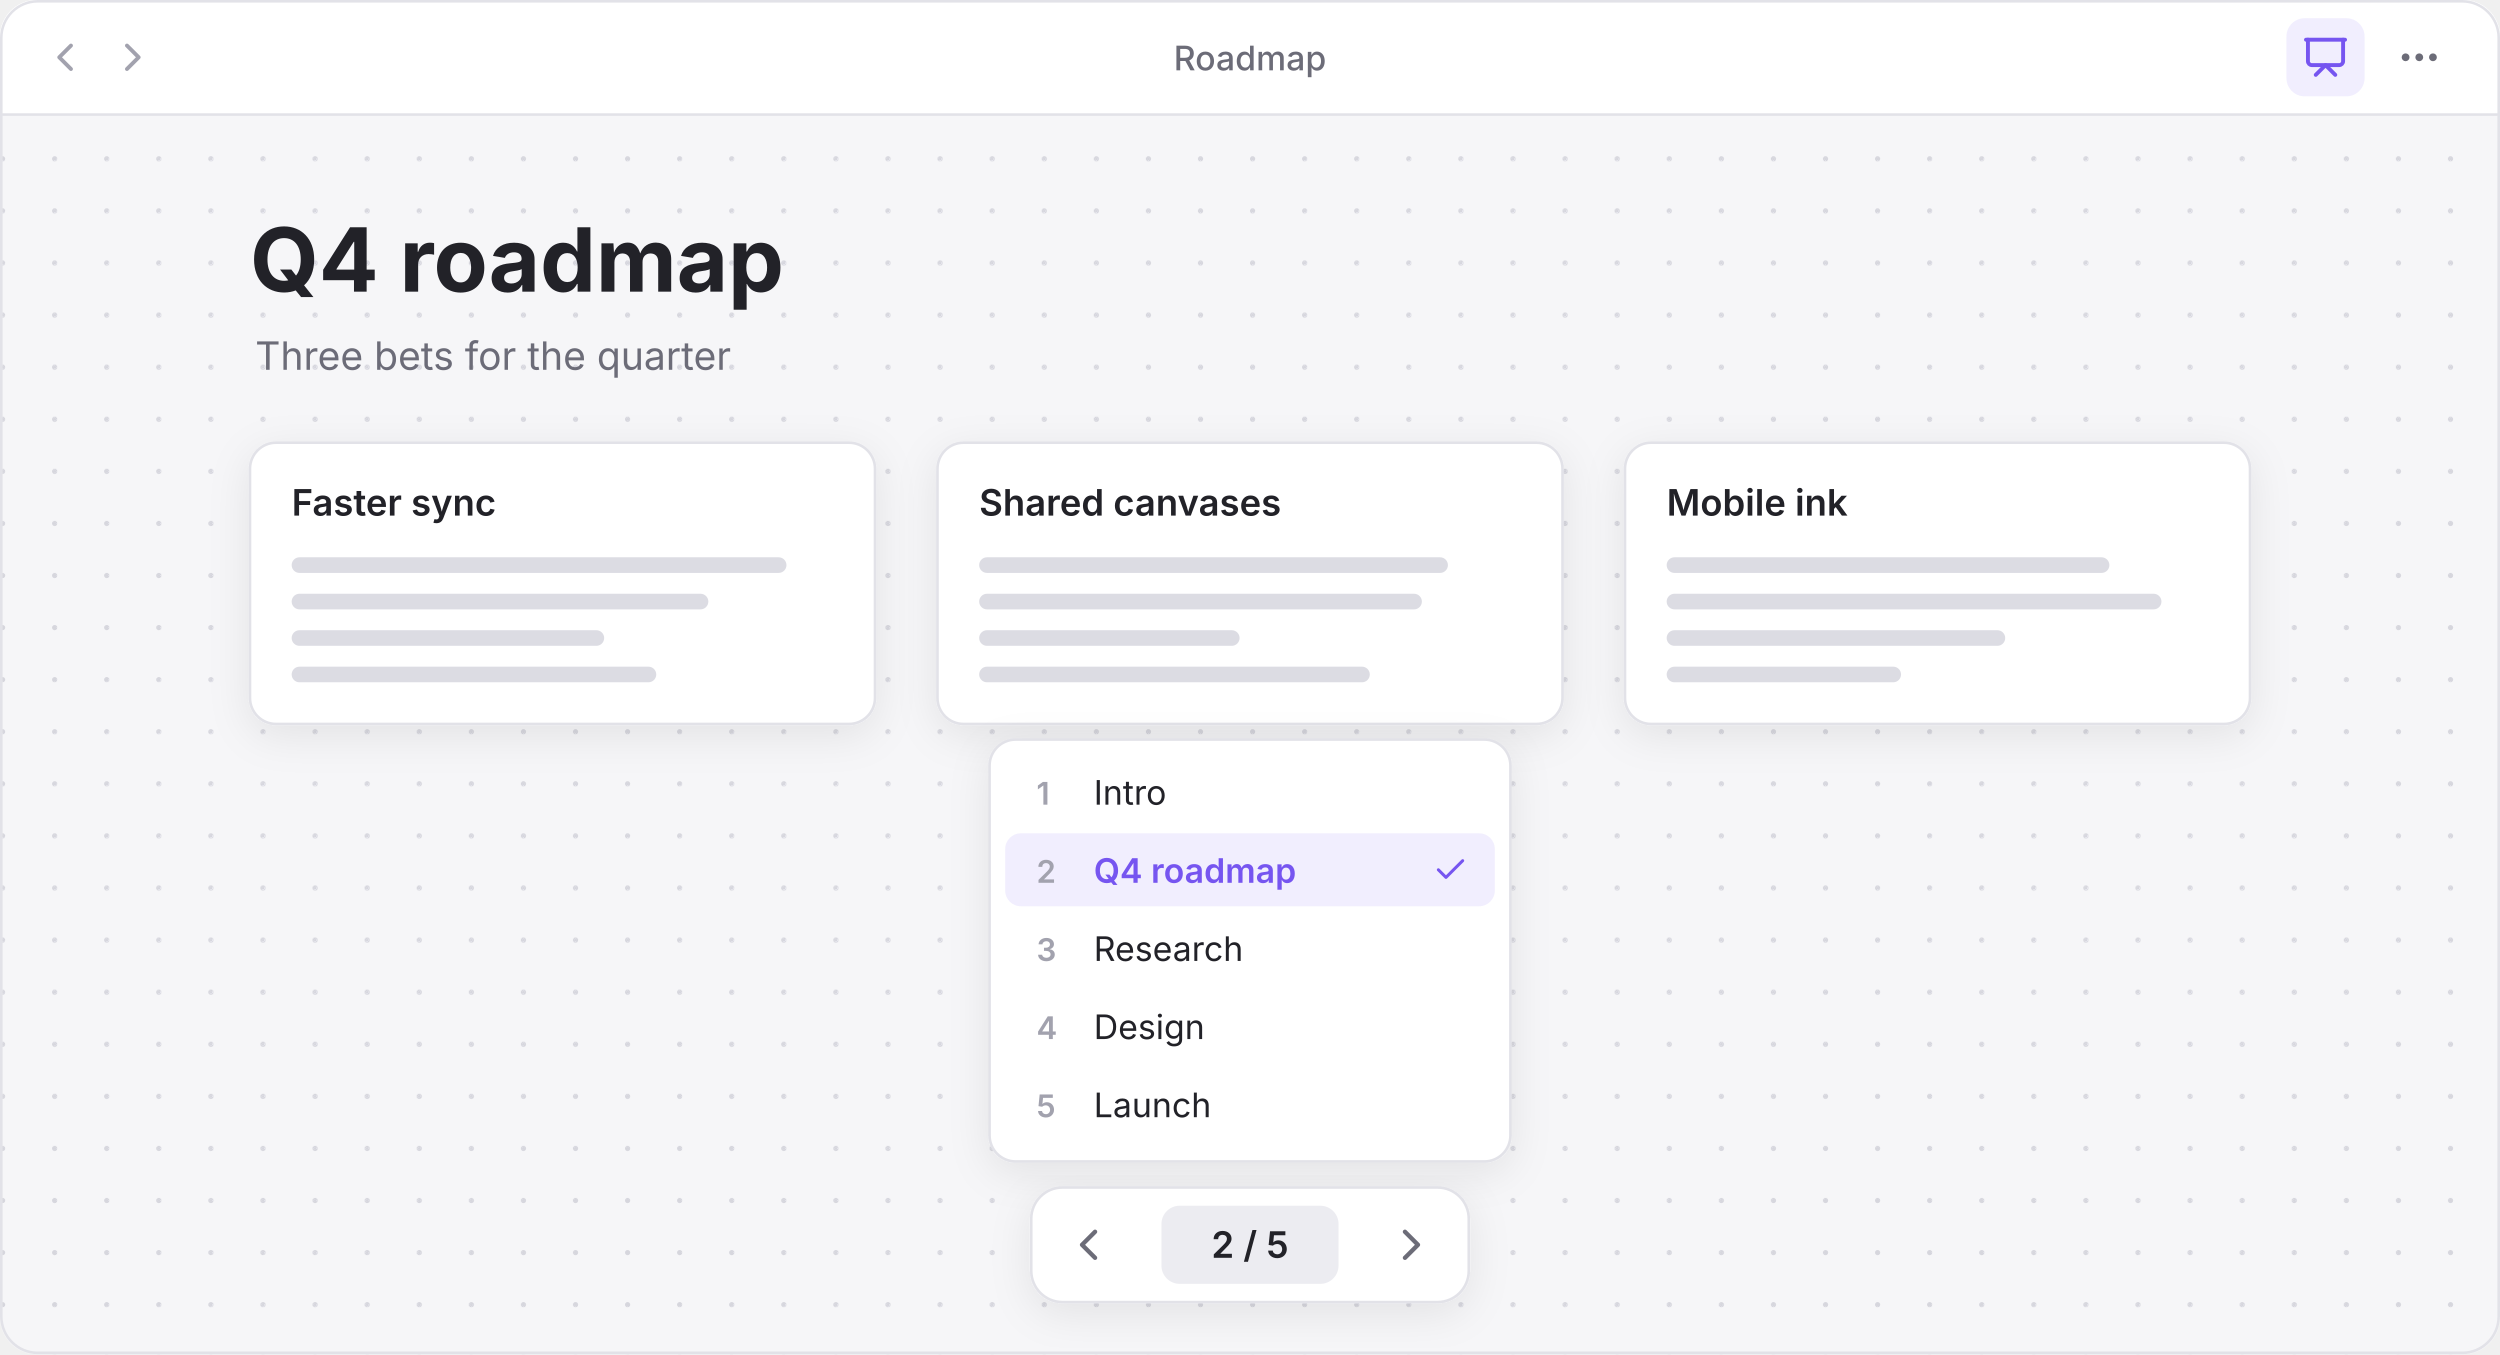
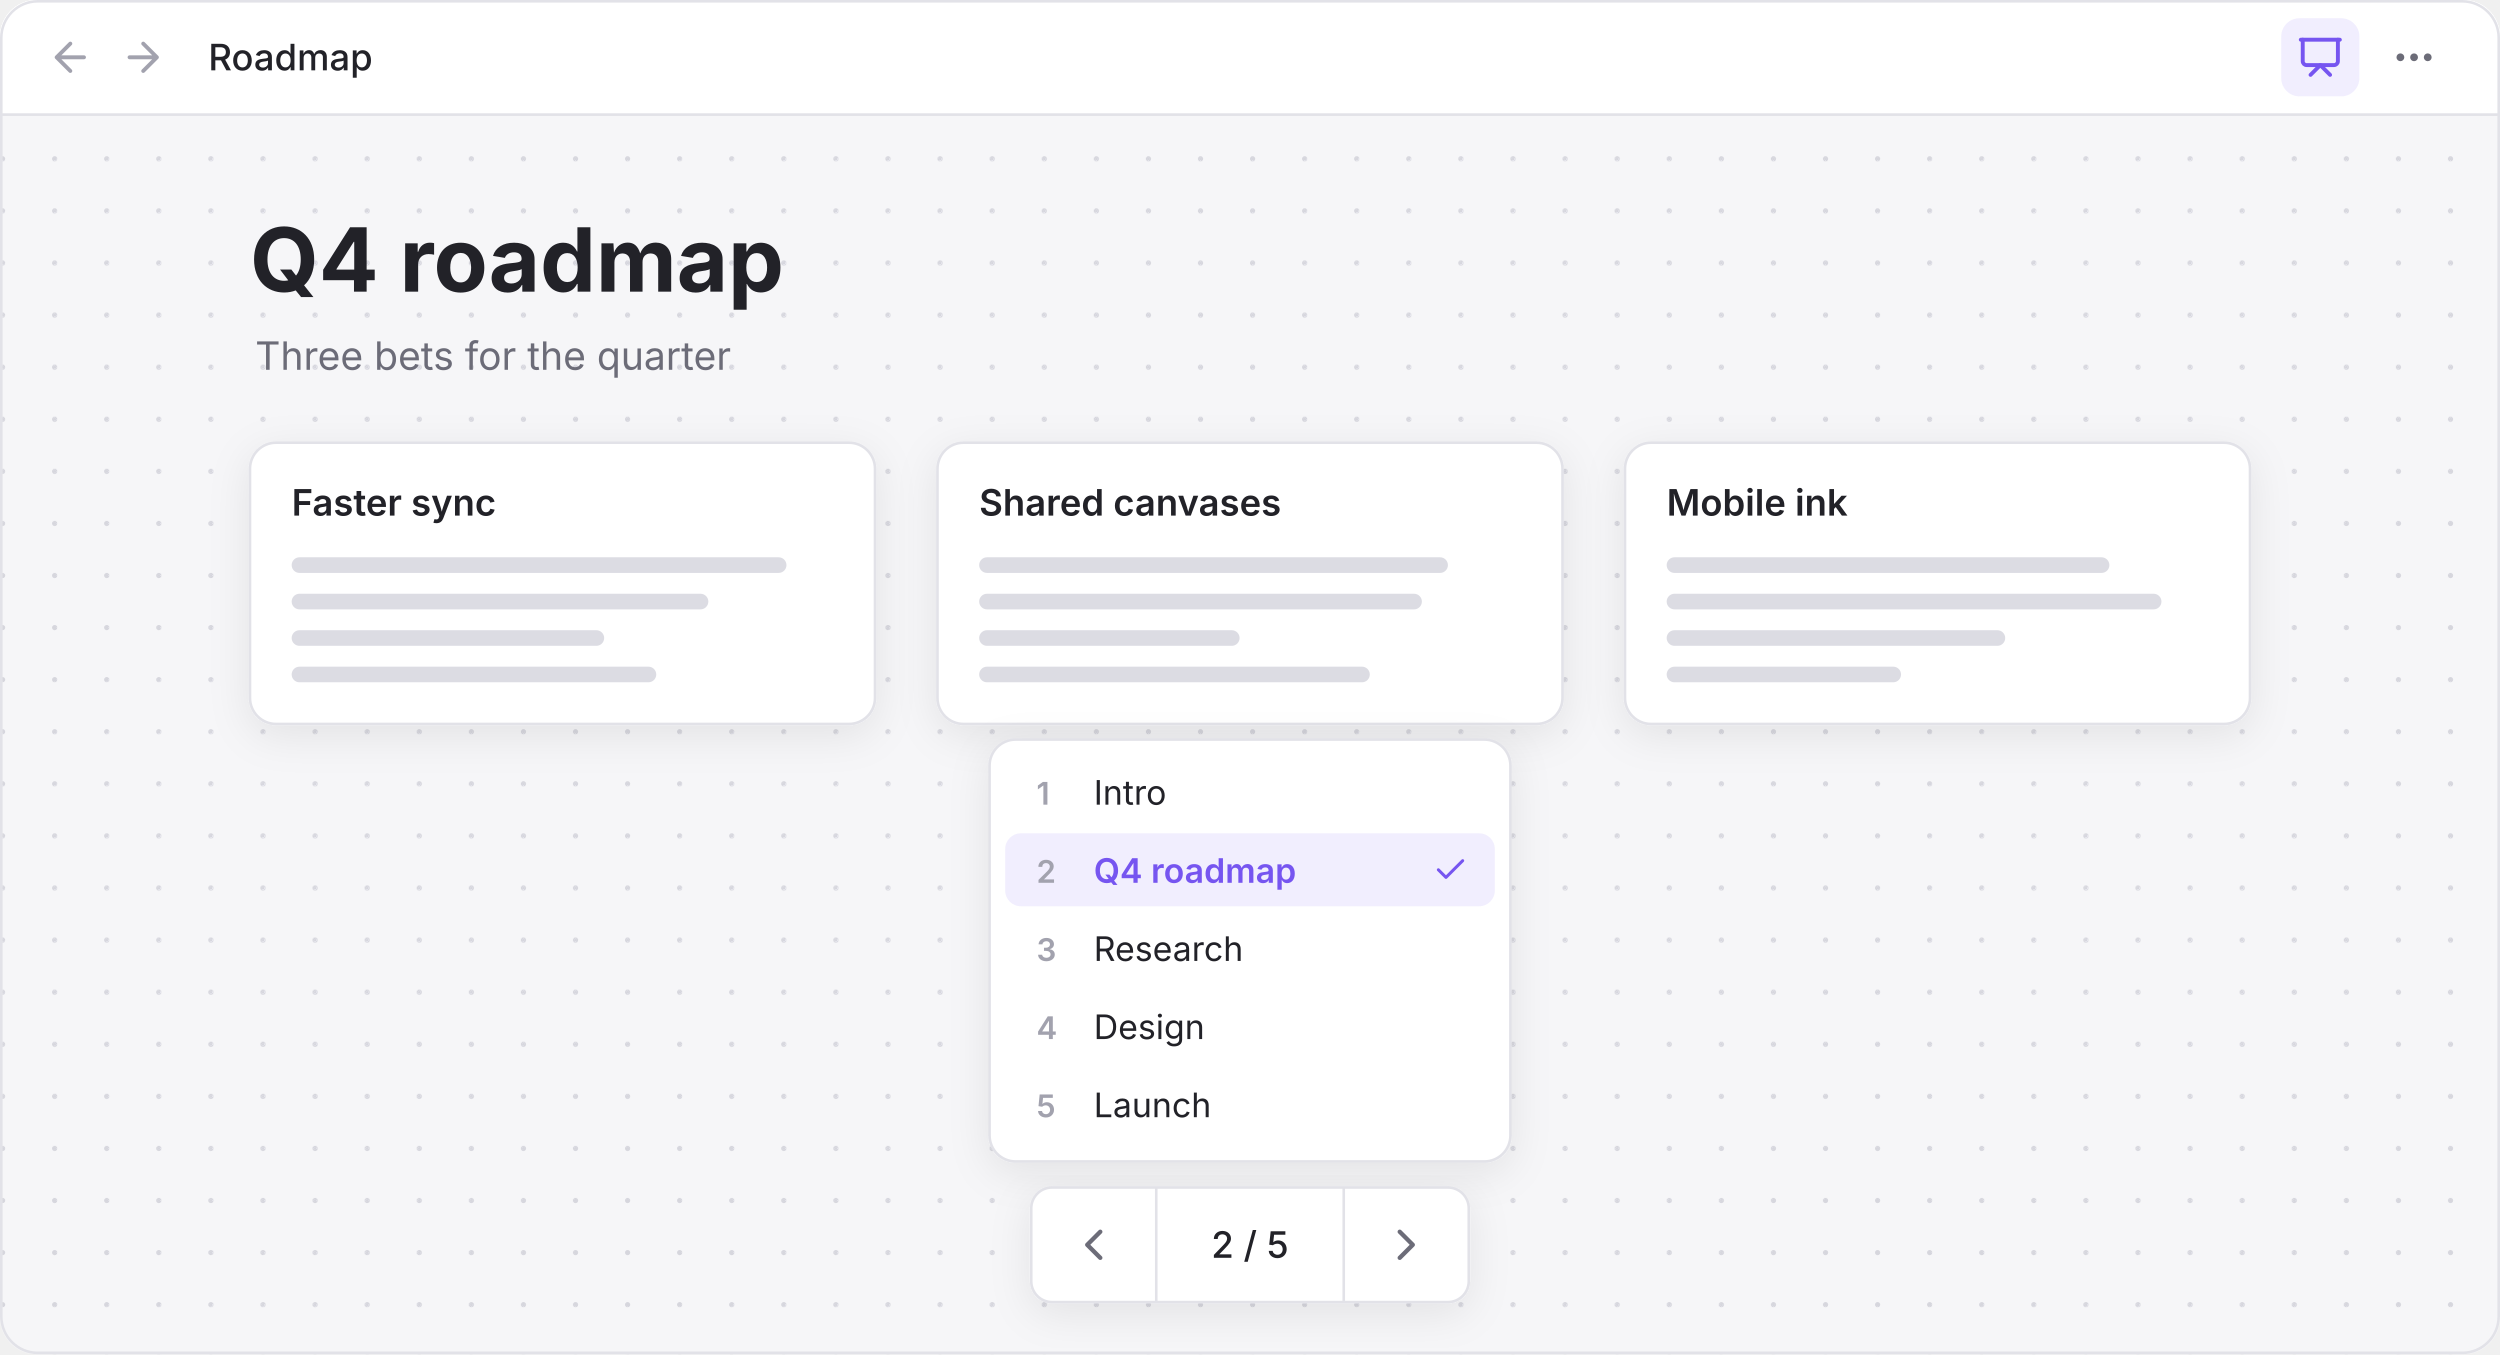
<svg xmlns="http://www.w3.org/2000/svg" viewBox="0 0 960 520" width="960" height="520" role="img" aria-label="Presenting a canvas stop by stop">
  <style>
  text { font-family: -apple-system, BlinkMacSystemFont, "Segoe UI", Inter, Roboto, sans-serif; }
  .bg { fill: #f6f6f8; } .dot { fill: #d6d6dd; }
  .surface { fill: #ffffff; stroke: #e2e2e8; stroke-width: 1; }
  .surface-alt { fill: #f3f3f6; stroke: #e2e2e8; stroke-width: 1; }
  .fill-surface { fill: #ffffff; } .fill-alt { fill: #f3f3f6; } .fill-hover { fill: #ececf1; }
  .line { stroke: #e2e2e8; fill: none; } .line-strong { stroke: #b9b9c4; fill: none; }
  .t { fill: #222228; } .tm { fill: #6c6c78; } .tf { fill: #a2a2ae; }
  .bar-t { fill: #dcdce3; } .bar-f { fill: #ececf1; }
  .c { color: #222228; } .cm { color: #6c6c78; } .cf { color: #a2a2ae; } .ca { color: #7655f0; }
  .a { fill: #7655f0; } .as { stroke: #7655f0; fill: none; } .asoft { fill: #7655f0; fill-opacity: .1; }
  .on-a { fill: #ffffff; }
  .ink-red { stroke: #e93147; } .ink-green { stroke: #08b94e; }
  .hl-yellow { stroke: #f5c400; stroke-opacity: .38; }
  .shadow { flood-color: #1b1b30; flood-opacity: .08; }
+   .gfill { fill: #ffffff; fill-opacity: .6; }
+   .o-fill { fill: #f6e5dc; stroke: #d9a184; stroke-width: 1.2; } .o-t { fill: #a8461a; }
+   .chrome { fill: #ececf0; } .ink-dark { stroke: #222228; }
  @media (prefers-color-scheme: dark) {
    .bg { fill: #1c1c1f; } .dot { fill: #38383e; }
    .surface { fill: #26262a; stroke: #36363c; }
    .surface-alt { fill: #2d2d32; stroke: #36363c; }
    .fill-surface { fill: #26262a; } .fill-alt { fill: #2d2d32; } .fill-hover { fill: #34343a; }
    .line { stroke: #36363c; } .line-strong { stroke: #55555e; }
    .t { fill: #e4e4e9; } .tm { fill: #a0a0ab; } .tf { fill: #6d6d78; }
    .bar-t { fill: #3e3e45; } .bar-f { fill: #33333a; }
    .c { color: #e4e4e9; } .cm { color: #a0a0ab; } .cf { color: #6d6d78; } .ca { color: #9b83ff; }
    .a { fill: #8f76ff; } .as { stroke: #8f76ff; } .asoft { fill: #8f76ff; fill-opacity: .16; }
    .on-a { fill: #ffffff; }
    .hl-yellow { stroke-opacity: .3; }
    .shadow { flood-color: #000000; flood-opacity: .35; }
+     .gfill { fill: #ffffff; fill-opacity: .025; }
+     .o-fill { fill: #3a2a22; stroke: #8a5235; } .o-t { fill: #f0a274; }
+     .chrome { fill: #161618; } .ink-dark { stroke: #e4e4e9; }
  }
  .ic { fill: none; stroke: currentColor; stroke-width: 2; stroke-linecap: round; stroke-linejoin: round; }
</style>
  <defs>
    <symbol id="i-pointer" viewBox="0 0 24 24" class="ic">
      <path d="M4.037 4.688a.495.495 0 0 1 .651-.651l16 6.5a.5.5 0 0 1-.063.947l-6.124 1.58a2 2 0 0 0-1.438 1.435l-1.579 6.126a.5.5 0 0 1-.947.063z" />
    </symbol>
    <symbol id="i-card" viewBox="0 0 24 24" class="ic">
      <path d="M16 3H5a2 2 0 0 0-2 2v14a2 2 0 0 0 2 2h14a2 2 0 0 0 2-2V8Z" />
      <path d="M15 3v4a2 2 0 0 0 2 2h4" />
    </symbol>
    <symbol id="i-note" viewBox="0 0 24 24" class="ic">
      <path d="M15 2H6a2 2 0 0 0-2 2v16a2 2 0 0 0 2 2h12a2 2 0 0 0 2-2V7Z" />
      <path d="M14 2v4a2 2 0 0 0 2 2h4" />
      <path d="M10 9H8" />
      <path d="M16 13H8" />
      <path d="M16 17H8" />
    </symbol>
    <symbol id="i-media" viewBox="0 0 24 24" class="ic">
      <rect x="3" y="3" width="18" height="18" rx="2" />
      <circle cx="9" cy="9" r="2" />
      <path d="m21 15-3.086-3.086a2 2 0 0 0-2.828 0L6 21" />
    </symbol>
    <symbol id="i-types" viewBox="0 0 24 24" class="ic">
      <path d="M6 22a2 2 0 0 1-2-2V4a2 2 0 0 1 2-2h8a2.4 2.4 0 0 1 1.7.7l3.6 3.6A2.4 2.4 0 0 1 20 8v12a2 2 0 0 1-2 2Z" />
      <path d="M14 2v5a1 1 0 0 0 1 1h5" />
      <path d="M9 13H8M9 17H8M12.5 13h-1M12.5 17h-1M16 13h-1M16 17h-1" />
    </symbol>
    <symbol id="i-text" viewBox="0 0 24 24" class="ic">
      <path d="M12 4v16" />
      <path d="M4 7V5a1 1 0 0 1 1-1h14a1 1 0 0 1 1 1v2" />
      <path d="M9 20h6" />
    </symbol>
    <symbol id="i-group" viewBox="0 0 24 24" class="ic">
      <path d="M22 6H2M22 18H2M6 2v20M18 2v20" />
    </symbol>
    <symbol id="i-anchor" viewBox="0 0 24 24" class="ic">
      <path d="M12 22V8" />
      <path d="M5 12H2a10 10 0 0 0 20 0h-3" />
      <circle cx="12" cy="5" r="3" />
    </symbol>
    <symbol id="i-marker" viewBox="0 0 24 24" class="ic">
      <path d="M21.174 6.812a1 1 0 0 0-3.986-3.987L3.842 16.174a2 2 0 0 0-.5.83l-1.321 4.352a.5.5 0 0 0 .623.622l4.353-1.32a2 2 0 0 0 .83-.497z" />
      <path d="m15 5 4 4" />
    </symbol>
    <symbol id="i-highlighter" viewBox="0 0 24 24" class="ic">
      <path d="m9 11-6 6v3h9l3-3" />
      <path d="m22 12-4.6 4.6a2 2 0 0 1-2.8 0l-5.2-5.2a2 2 0 0 1 0-2.8L14 4" />
    </symbol>
    <symbol id="i-eraser" viewBox="0 0 24 24" class="ic">
      <path d="M21 21H8a2 2 0 0 1-1.42-.587l-3.994-3.999a2 2 0 0 1 0-2.828l10-10a2 2 0 0 1 2.828 0l5.999 6a2 2 0 0 1 0 2.828L12.834 21" />
      <path d="m5.082 11.09 8.828 8.828" />
    </symbol>
    <symbol id="i-present" viewBox="0 0 24 24" class="ic">
      <path d="M2 3h20" />
      <path d="M21 3v11a2 2 0 0 1-2 2H5a2 2 0 0 1-2-2V3" />
      <path d="m7 21 5-5 5 5" />
    </symbol>
    <symbol id="i-panel" viewBox="0 0 24 24" class="ic">
      <path d="M11.35 22H6a2 2 0 0 1-2-2V4a2 2 0 0 1 2-2h12a2 2 0 0 1 2 2v9.35" />
      <path d="M14 19h6M17 16v6" />
    </symbol>
    <symbol id="i-left" viewBox="0 0 24 24" class="ic">
      <path d="m15 18-6-6 6-6" />
    </symbol>
    <symbol id="i-right" viewBox="0 0 24 24" class="ic">
      <path d="m9 18 6-6-6-6" />
    </symbol>
    <symbol id="i-down" viewBox="0 0 24 24" class="ic">
      <path d="m6 9 6 6 6-6" />
    </symbol>
    <symbol id="i-x" viewBox="0 0 24 24" class="ic">
      <path d="M18 6 6 18M6 6l12 12" />
    </symbol>
    <symbol id="i-search" viewBox="0 0 24 24" class="ic">
      <circle cx="11" cy="11" r="8" />
      <path d="m21 21-4.3-4.3" />
    </symbol>
    <symbol id="i-globe" viewBox="0 0 24 24" class="ic">
      <circle cx="12" cy="12" r="10" />
      <path d="M12 2a14.5 14.5 0 0 0 0 20 14.5 14.5 0 0 0 0-20M2 12h20" />
    </symbol>
    <symbol id="i-pencil" viewBox="0 0 24 24" class="ic">
      <path d="M21.174 6.812a1 1 0 0 0-3.986-3.987L3.842 16.174a2 2 0 0 0-.5.83l-1.321 4.352a.5.5 0 0 0 .623.622l4.353-1.32a2 2 0 0 0 .83-.497z" />
    </symbol>
    <symbol id="i-plus" viewBox="0 0 24 24" class="ic">
      <path d="M5 12h14M12 5v14" />
    </symbol>
    <symbol id="i-minus" viewBox="0 0 24 24" class="ic">
      <path d="M5 12h14" />
    </symbol>
    <symbol id="i-help" viewBox="0 0 24 24" class="ic">
      <circle cx="12" cy="12" r="10" />
      <path d="M9.09 9a3 3 0 0 1 5.83 1c0 2-3 3-3 3M12 17h.01" />
    </symbol>
    <symbol id="i-hide" viewBox="0 0 24 24" class="ic">
      <path d="m2 2 20 20" />
      <path d="M10.7 5.1A10.7 10.7 0 0 1 21.9 11.7a1 1 0 0 1 0 .7 10.7 10.7 0 0 1-1.4 2.5M14.1 14.2a3 3 0 0 1-4.2-4.2M17.5 17.5a10.8 10.8 0 0 1-15.4-5.2 1 1 0 0 1 0-.7 10.8 10.8 0 0 1 4.4-5.1" />
    </symbol>
    <symbol id="i-filter" viewBox="0 0 24 24" class="ic">
      <path d="M3 6h18M7 12h10M10 18h4" />
    </symbol>
    <symbol id="i-more" viewBox="0 0 24 24" class="ic">
      <circle cx="12" cy="12" r="1" />
      <circle cx="19" cy="12" r="1" />
      <circle cx="5" cy="12" r="1" />
    </symbol>
    <symbol id="i-check" viewBox="0 0 24 24" class="ic">
      <path d="M20 6 9 17l-5-5" />
+     </symbol>
+     <symbol id="i-settings" viewBox="0 0 24 24" class="ic">
+       <path d="M12.22 2h-.44a2 2 0 0 0-2 2v.18a2 2 0 0 1-1 1.73l-.43.25a2 2 0 0 1-2 0l-.15-.08a2 2 0 0 0-2.73.73l-.22.38a2 2 0 0 0 .73 2.73l.15.1a2 2 0 0 1 1 1.72v.51a2 2 0 0 1-1 1.74l-.15.09a2 2 0 0 0-.73 2.73l.22.38a2 2 0 0 0 2.73.73l.15-.08a2 2 0 0 1 2 0l.43.25a2 2 0 0 1 1 1.73V20a2 2 0 0 0 2 2h.44a2 2 0 0 0 2-2v-.18a2 2 0 0 1 1-1.73l.43-.25a2 2 0 0 1 2 0l.15.08a2 2 0 0 0 2.73-.73l.22-.39a2 2 0 0 0-.73-2.73l-.15-.08a2 2 0 0 1-1-1.74v-.5a2 2 0 0 1 1-1.74l.15-.09a2 2 0 0 0 .73-2.73l-.22-.38a2 2 0 0 0-2.73-.73l-.15.08a2 2 0 0 1-2 0l-.43-.25a2 2 0 0 1-1-1.73V4a2 2 0 0 0-2-2z" />
+       <circle cx="12" cy="12" r="3" />
+     </symbol>
+     <symbol id="i-reset" viewBox="0 0 24 24" class="ic">
+       <path d="M21 12a9 9 0 1 1-9-9c2.52 0 4.93 1 6.74 2.74L21 8" />
+       <path d="M21 3v5h-5" />
+     </symbol>
+     <symbol id="i-fit" viewBox="0 0 24 24" class="ic">
+       <path d="M8 3H5a2 2 0 0 0-2 2v3M21 8V5a2 2 0 0 0-2-2h-3M3 16v3a2 2 0 0 0 2 2h3M16 21h3a2 2 0 0 0 2-2v-3" />
+     </symbol>
+     <symbol id="i-undo" viewBox="0 0 24 24" class="ic">
+       <path d="M9 14 4 9l5-5" />
+       <path d="M4 9h10.5a5.5 5.5 0 0 1 0 11H11" />
+     </symbol>
+     <symbol id="i-redo" viewBox="0 0 24 24" class="ic">
+       <path d="m15 14 5-5-5-5" />
+       <path d="M20 9H9.5a5.5 5.5 0 0 0 0 11H13" />
+     </symbol>
+     <symbol id="i-layers" viewBox="0 0 24 24" class="ic">
+       <path d="M12.83 2.18a2 2 0 0 0-1.66 0L2.6 6.08a1 1 0 0 0 0 1.83l8.58 3.91a2 2 0 0 0 1.66 0l8.58-3.9a1 1 0 0 0 0-1.83Z" />
+       <path d="m22 17.65-9.17 4.16a2 2 0 0 1-1.66 0L2 17.65" />
+       <path d="m22 12.65-9.17 4.16a2 2 0 0 1-1.66 0L2 12.65" />
+     </symbol>
+     <symbol id="i-map" viewBox="0 0 24 24" class="ic">
+       <path d="M14.106 5.553a2 2 0 0 0 1.788 0l3.659-1.83A1 1 0 0 1 21 4.619v12.764a1 1 0 0 1-.553.894l-4.553 2.277a2 2 0 0 1-1.788 0l-4.212-2.106a2 2 0 0 0-1.788 0l-3.659 1.83A1 1 0 0 1 3 19.381V6.618a1 1 0 0 1 .553-.894l4.553-2.277a2 2 0 0 1 1.788 0z" />
+       <path d="M15 5.764v15M9 3.236v15" />
+     </symbol>
+     <symbol id="i-back" viewBox="0 0 24 24" class="ic">
+       <path d="m12 19-7-7 7-7M19 12H5" />
+     </symbol>
+     <symbol id="i-fwd" viewBox="0 0 24 24" class="ic">
+       <path d="M5 12h14M12 5l7 7-7 7" />
+     </symbol>
+     <symbol id="i-sidebar" viewBox="0 0 24 24" class="ic">
+       <rect width="18" height="18" x="3" y="3" rx="2" />
+       <path d="M9 3v18" />
    </symbol>
    <symbol id="i-grip" viewBox="0 0 24 24" class="ic">
      <circle cx="9" cy="6" r="1" />
      <circle cx="9" cy="12" r="1" />
      <circle cx="9" cy="18" r="1" />
      <circle cx="15" cy="6" r="1" />
      <circle cx="15" cy="12" r="1" />
      <circle cx="15" cy="18" r="1" />
    </symbol>
    <pattern id="dots" width="20" height="20" patternUnits="userSpaceOnUse">
      <circle cx="1" cy="1" r="1" class="dot" />
    </pattern>
    <filter id="sh" x="-20%" y="-20%" width="140%" height="160%">
      <feDropShadow dx="0" dy="4" stdDeviation="8" class="shadow" />
    </filter>
    <linearGradient id="sky" x1="0" y1="0" x2="0" y2="1">
      <stop offset="0" stop-color="#b9c7ff" />
      <stop offset="1" stop-color="#e9d8ff" />
    </linearGradient>
    <linearGradient id="dusk" x1="0" y1="0" x2="1" y2="1">
      <stop offset="0" stop-color="#ffd1b3" />
      <stop offset="1" stop-color="#f6a8c4" />
    </linearGradient>
    <clipPath id="frame">
      <rect width="960" height="520" rx="14" />
    </clipPath>
  </defs>
  <g clip-path="url(#frame)">
    <rect width="960" height="520" class="bg" />
    <rect width="960" height="520" fill="url(#dots)" />
    <rect width="960" height="44" class="fill-surface" />
    <line x1="0" y1="44" x2="960" y2="44" class="line" />
-     <use href="#i-left" x="16" y="13" width="18" height="18" class="cf" />
-     <use href="#i-right" x="42" y="13" width="18" height="18" class="cf" />
-     <text x="480" y="27" font-size="13" font-weight="500" text-anchor="middle" class="tm">Roadmap</text>
-     <rect x="878" y="7" width="30" height="30" rx="7" class="asoft" />
-     <use href="#i-present" x="884" y="13" width="18" height="18" class="ca" />
-     <use href="#i-more" x="920" y="13" width="18" height="18" class="cm" />
+     <rect y="0" width="960" height="44" class="fill-surface" />
+     <line x1="0" y1="44" x2="960" y2="44" class="line" />
+     <use href="#i-back" x="18" y="13" width="18" height="18" class="cf" />
+     <use href="#i-fwd" x="46" y="13" width="18" height="18" class="cf" />
+     <text x="80" y="27" font-size="14" font-weight="500" text-anchor="start" class="t">Roadmap</text>
+     <rect x="876" y="7" width="30" height="30" rx="7" class="asoft" />
+     <use href="#i-present" x="882" y="13" width="18" height="18" class="ca" />
+     <use href="#i-more" x="918" y="13" width="18" height="18" class="cm" />
    <text x="96" y="112" font-size="34" font-weight="700" text-anchor="start" class="t">Q4 roadmap</text>
    <text x="98" y="142" font-size="15" font-weight="400" text-anchor="start" class="tm">Three bets for the quarter</text>
    <rect x="96" y="170" width="240" height="108" rx="10" class="surface" filter="url(#sh)" />
    <text x="112" y="198" font-size="14" font-weight="600" text-anchor="start" class="t">Faster sync</text>
    <rect x="112" y="214" width="190" height="6" rx="3" class="bar-t" />
    <rect x="112" y="228" width="160" height="6" rx="3" class="bar-t" />
    <rect x="112" y="242" width="120" height="6" rx="3" class="bar-t" />
    <rect x="112" y="256" width="140" height="6" rx="3" class="bar-t" />
    <rect x="360" y="170" width="240" height="108" rx="10" class="surface" filter="url(#sh)" />
    <text x="376" y="198" font-size="14" font-weight="600" text-anchor="start" class="t">Shared canvases</text>
    <rect x="376" y="214" width="180" height="6" rx="3" class="bar-t" />
    <rect x="376" y="228" width="170" height="6" rx="3" class="bar-t" />
    <rect x="376" y="242" width="100" height="6" rx="3" class="bar-t" />
    <rect x="376" y="256" width="150" height="6" rx="3" class="bar-t" />
    <rect x="624" y="170" width="240" height="108" rx="10" class="surface" filter="url(#sh)" />
    <text x="640" y="198" font-size="14" font-weight="600" text-anchor="start" class="t">Mobile ink</text>
    <rect x="640" y="214" width="170" height="6" rx="3" class="bar-t" />
    <rect x="640" y="228" width="190" height="6" rx="3" class="bar-t" />
    <rect x="640" y="242" width="130" height="6" rx="3" class="bar-t" />
    <rect x="640" y="256" width="90" height="6" rx="3" class="bar-t" />
    <rect x="380" y="284" width="200" height="162" rx="10" class="surface" filter="url(#sh)" />
    <text x="398" y="309" font-size="12" font-weight="600" text-anchor="start" class="tf">1</text>
    <text x="420" y="309" font-size="13" font-weight="400" text-anchor="start" class="t">Intro</text>
    <rect x="386" y="320" width="188" height="28" rx="6" class="asoft" />
    <use href="#i-check" x="550" y="327" width="14" height="14" class="ca" />
    <text x="398" y="339" font-size="12" font-weight="600" text-anchor="start" class="tf">2</text>
    <text x="420" y="339" font-size="13" font-weight="600" text-anchor="start" class="a">Q4 roadmap</text>
    <text x="398" y="369" font-size="12" font-weight="600" text-anchor="start" class="tf">3</text>
    <text x="420" y="369" font-size="13" font-weight="400" text-anchor="start" class="t">Research</text>
    <text x="398" y="399" font-size="12" font-weight="600" text-anchor="start" class="tf">4</text>
    <text x="420" y="399" font-size="13" font-weight="400" text-anchor="start" class="t">Design</text>
    <text x="398" y="429" font-size="12" font-weight="600" text-anchor="start" class="tf">5</text>
    <text x="420" y="429" font-size="13" font-weight="400" text-anchor="start" class="t">Launch</text>
-     <rect x="396" y="456" width="168" height="44" rx="12" class="surface" filter="url(#sh)" />
-     <use href="#i-left" x="408" y="468" width="20" height="20" class="cm" />
-     <rect x="446" y="463" width="68" height="30" rx="7" class="fill-hover" />
-     <text x="480" y="483" font-size="14" font-weight="600" text-anchor="middle" class="t">2 / 5</text>
-     <use href="#i-right" x="532" y="468" width="20" height="20" class="cm" />
+     <rect x="396" y="456" width="168" height="44" rx="8" class="surface" filter="url(#sh)" />
+     <path d="M444 456v44M516 456v44" class="line" />
+     <use href="#i-left" x="410" y="468" width="20" height="20" class="cm" />
+     <text x="480" y="483" font-size="14" font-weight="500" text-anchor="middle" class="t">2 / 5</text>
+     <use href="#i-right" x="530" y="468" width="20" height="20" class="cm" />
  </g>
  <rect x=".5" y=".5" width="959" height="519" rx="14" class="line" />
</svg>
